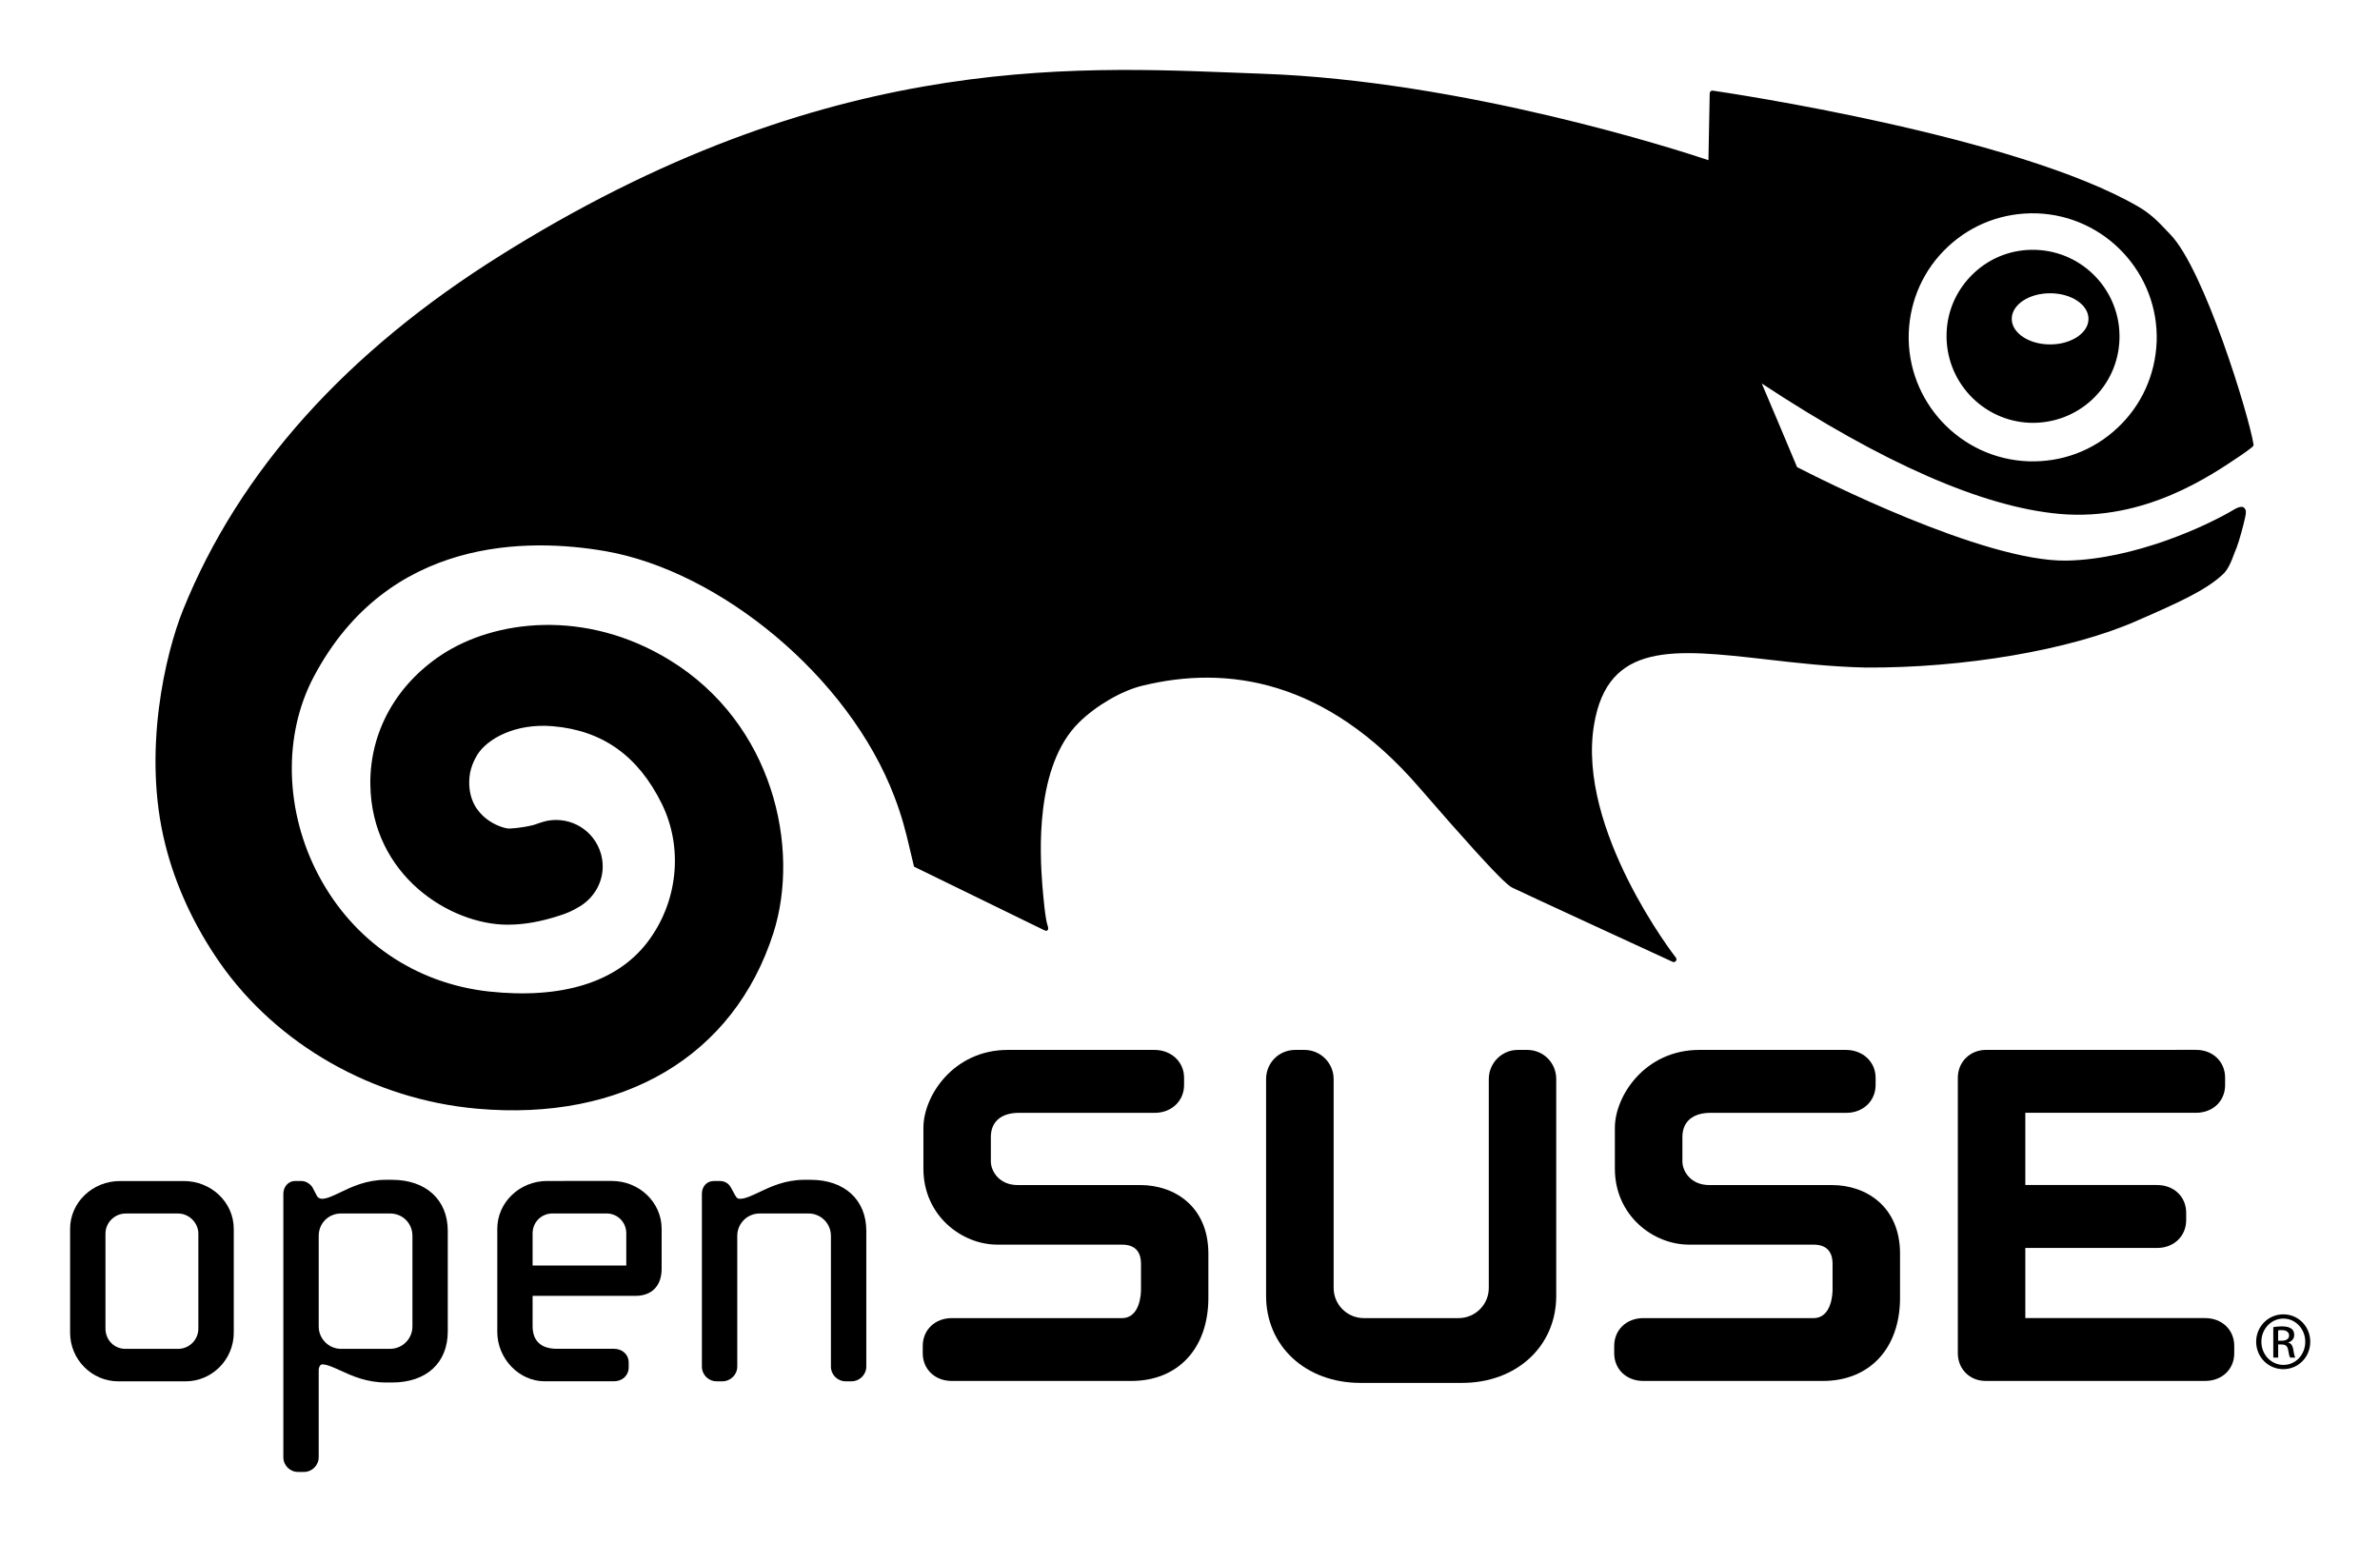
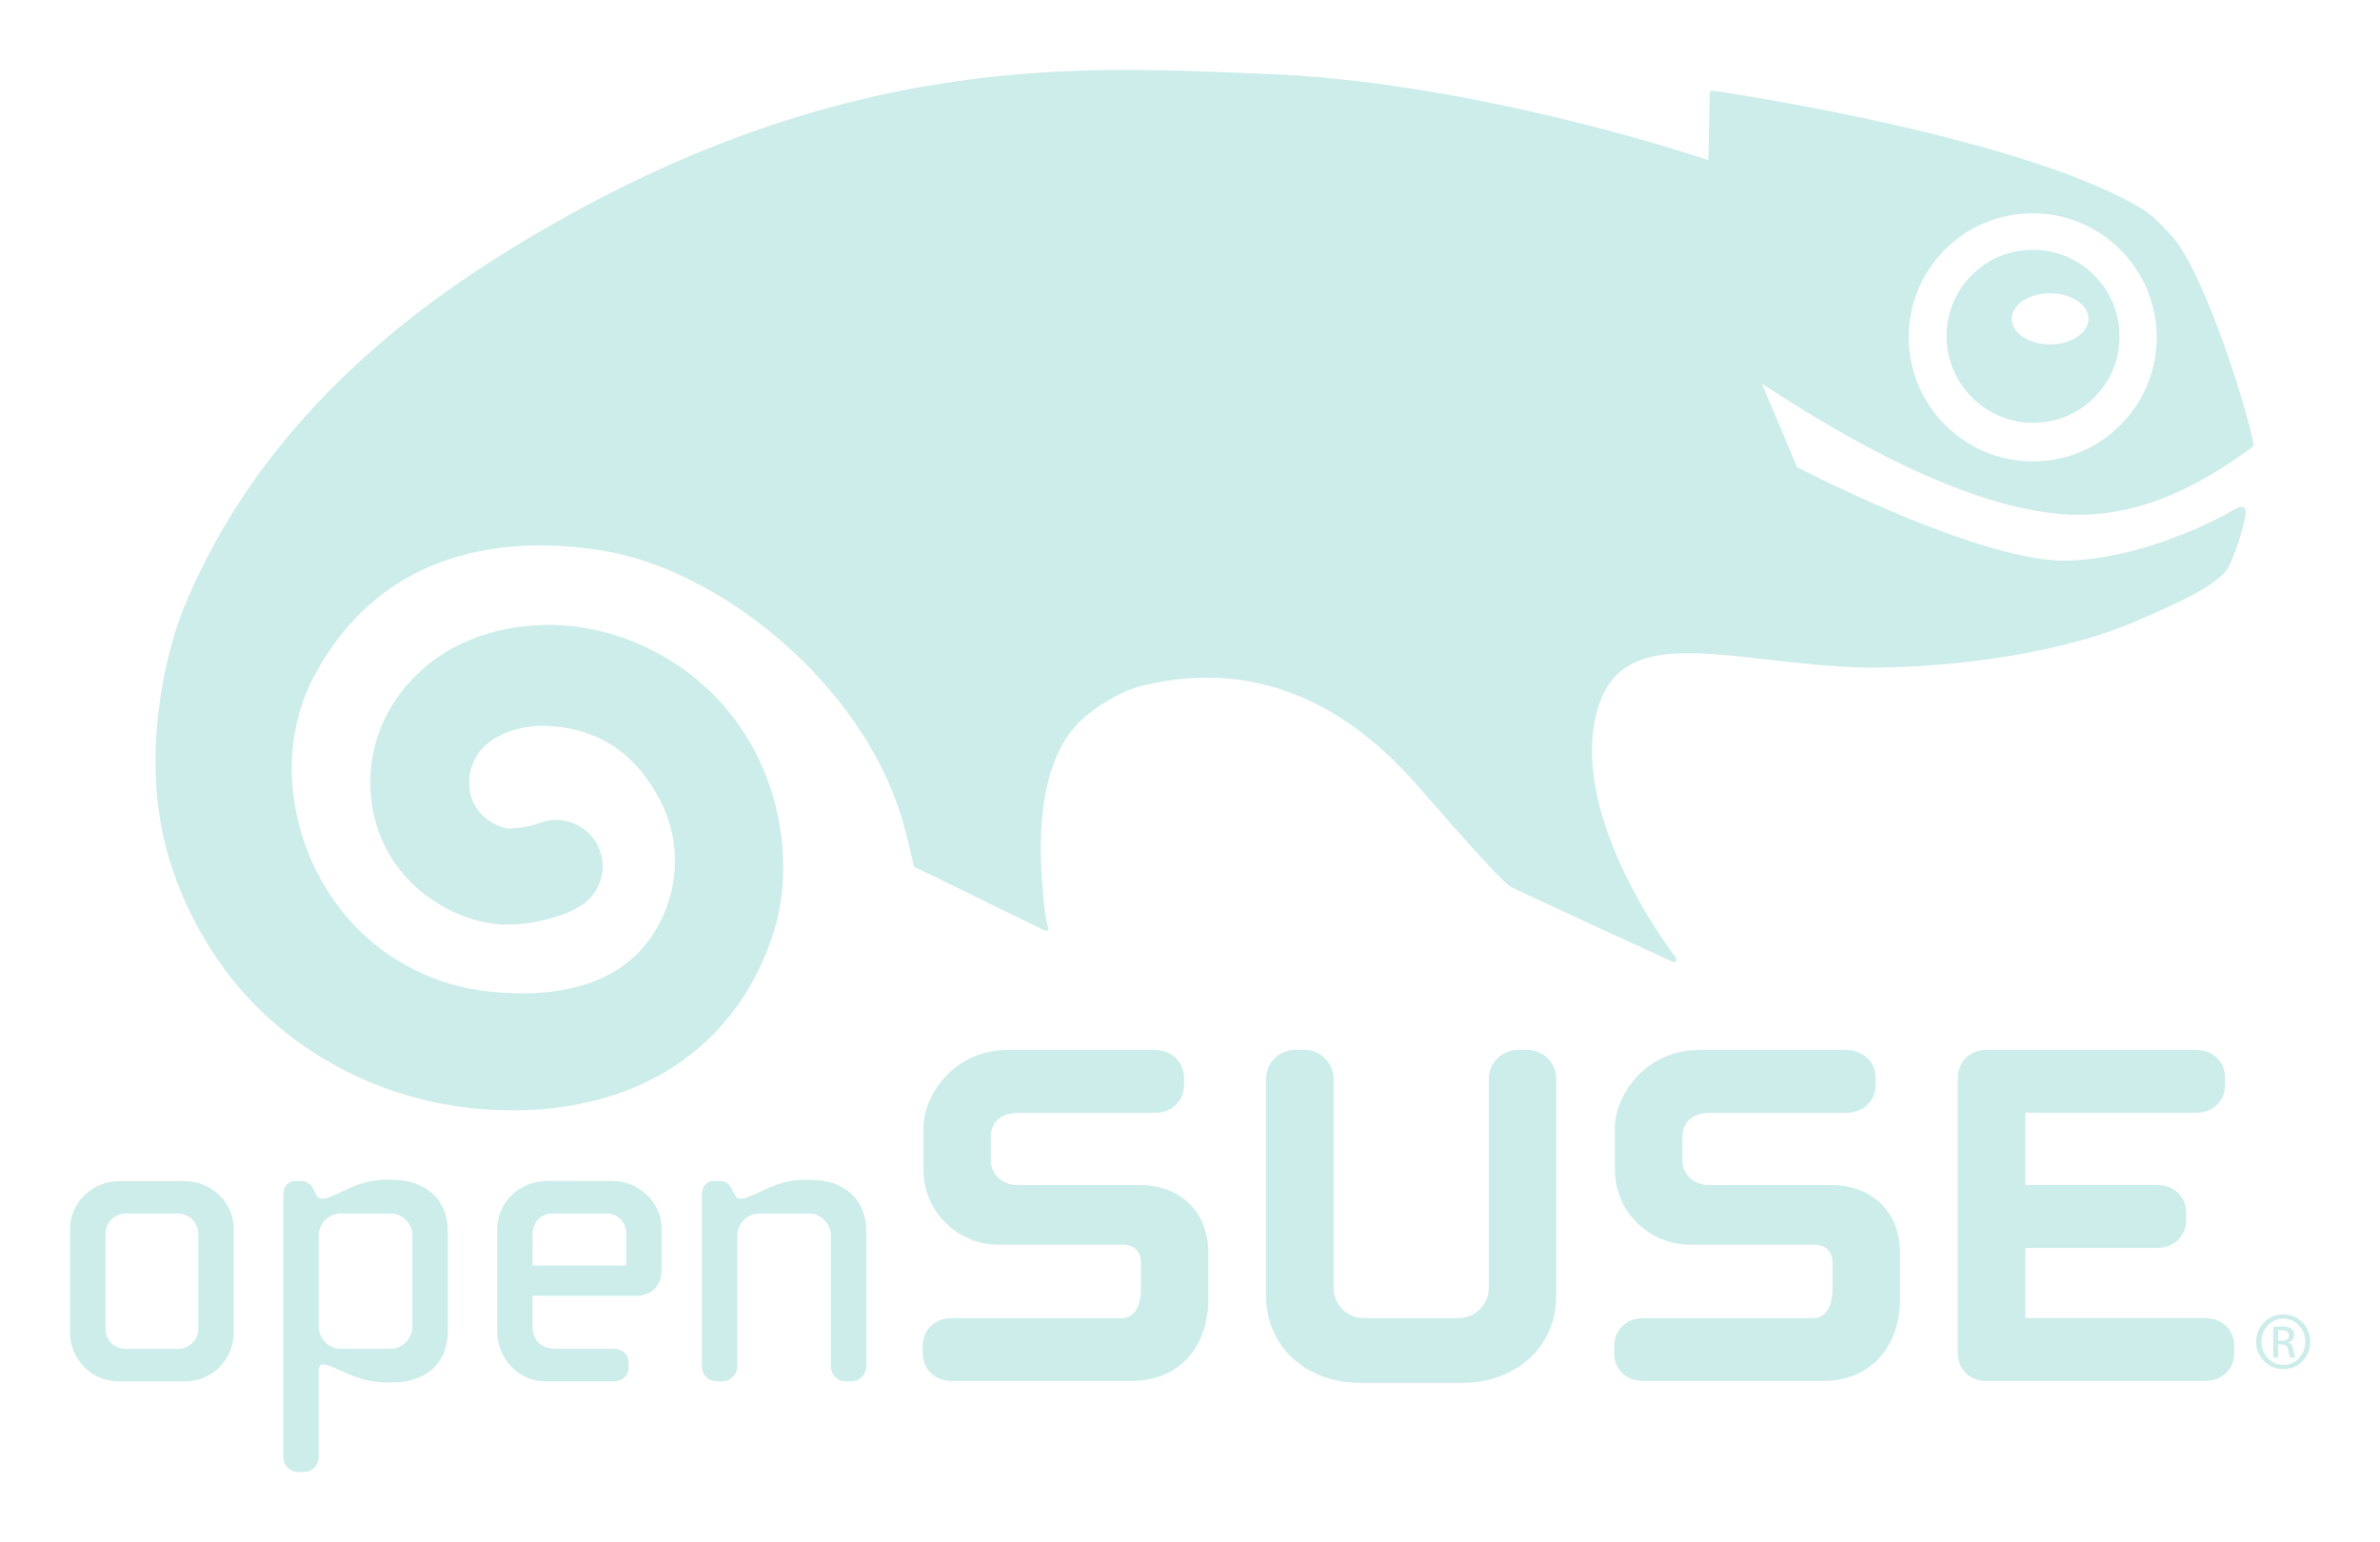
- <svg xmlns="http://www.w3.org/2000/svg" version="1.1" viewBox="0 0 340 220.3">
-   <g transform="translate(-232.86 -406.35)">
-     <path id="Geeko" d="m523.71 442.05c-3.311-.119-6.451 1.051-8.85 3.301-2.399 2.25-3.815 5.298-3.915 8.599-.23 6.821 5.111 12.559 11.916 12.81 3.309.1 6.465-1.07 8.878-3.32 2.41-2.261 3.795-5.311 3.901-8.599.23-6.819-5.109-12.549-11.93-12.791zm2.021 13.512c-3.031 0-5.479-1.64-5.479-3.65 0-2.029 2.448-3.66 5.479-3.66 3.031 0 5.486 1.631 5.486 3.66 0 2.01-2.457 3.65-5.486 3.65zm28.798 14.729c.089-.069.295-.251.268-.419-.685-4.279-7.059-25.029-11.884-30.019-1.329-1.359-2.394-2.699-4.55-3.96-17.454-10.171-58.863-16.309-60.803-16.59 0 0-.195-.041-.33.091-.105.102-.125.3-.125.3s-.16 8.58-.184 9.539c-4.229-1.421-34.972-11.351-63.791-12.351-24.44-.859-60.033-4.02-107.2 24.98l-1.394.868c-22.19 13.841-37.51 30.91-45.518 50.739-2.512 6.24-5.889 20.32-2.541 33.569 1.442 5.791 4.13 11.611 7.756 16.819 8.194 11.77 21.944 19.58 36.749 20.899 20.904 1.87 36.733-7.519 42.363-25.099 3.871-12.13 0-29.928-14.839-39.008-12.07-7.391-25.049-5.711-32.578-.73-6.531 4.33-10.23 11.06-10.165 18.451.151 13.11 11.444 20.078 19.564 20.099 2.359 0 4.728-.41 7.399-1.28.951-.289 1.845-.649 2.831-1.259l.309-.181.195-.13-.065.039c1.85-1.261 2.964-3.311 2.964-5.511 0-.6-.084-1.208-.256-1.821-.959-3.32-4.239-5.328-7.638-4.709l-.46.109-.621.189-.901.31c-1.87.46-3.269.5-3.569.51-.951-.061-5.625-1.461-5.625-6.58v-.07c0-1.88.754-3.199 1.17-3.92 1.454-2.28 5.435-4.518 10.814-4.05 7.059.61 12.149 4.23 15.52 11.06 3.129 6.349 2.31 14.159-2.11 19.88-4.39 5.668-12.205 8.078-22.598 6.959-10.481-1.159-19.34-7.191-24.303-16.579-4.856-9.178-5.121-20.059-.686-28.418 10.609-20.029 30.649-19.82 41.637-17.921 16.26 2.82 34.758 17.819 41.319 35.139 1.059 2.761 1.599 4.949 2.071 6.95l.709 2.99 18.37 8.969c.395.193.528.258.686.14.189-.141.081-.53.081-.53-.114-.41-.381-.789-.805-5.93-.349-4.562-1.059-17.051 5.228-23.24 2.441-2.419 6.161-4.578 9.099-5.269 12.04-2.941 26.159-.912 39.507 14.539 6.91 7.98 10.279 11.619 11.97 13.249 0 0 .385.363.589.531.223.183.369.338.695.519.558.31 22.954 10.621 22.954 10.621s.265.132.461-.11c.194-.24.01-.479.01-.479-.149-.17-14.199-18.328-11.698-33.279 1.97-11.909 11.447-10.83 24.558-9.35 4.279.5 9.152 1.059 14.196 1.172 14.084.089 29.254-2.511 38.604-6.601 6.049-2.629 9.909-4.379 12.328-6.579.87-.721 1.321-1.891 1.791-3.15l.33-.831c.391-1.021.966-3.171 1.219-4.35.102-.519.221-1.027-.209-1.359-.393-.303-1.294.24-1.294.24-4.106 2.471-14.369 7.151-23.965 7.35-11.914.24-36.054-12.061-38.555-13.36-1.674-3.986-3.346-7.972-5.044-11.948 17.27 11.379 31.594 17.668 42.559 18.638 12.207 1.087 21.723-5.572 25.853-8.343.541-.359 1.08-.762 1.576-1.149zm-48.992-16.369c.175-4.73 2.155-9.12 5.614-12.34 3.46-3.231 7.975-4.9 12.708-4.749 9.76.349 17.43 8.589 17.095 18.338-.184 4.73-2.164 9.12-5.614 12.33-3.46 3.25-7.964 4.92-12.719 4.76-9.75-.36-17.411-8.58-17.084-18.338z" clip-rule="evenodd" fill-rule="evenodd" />
-     <path d="m376.84 556.36c-7.784 0-12.065 6.58-12.065 11.13v5.84c0 6.7 5.474 10.851 10.55 10.851h17.819c2.245 0 2.715 1.47 2.715 2.71v3.769c0 .4-.081 4.02-2.715 4.02h-24.303c-2.415 0-4.16 1.68-4.16 3.979v1.042c0 2.291 1.745 3.96 4.16 3.96h25.624c6.698 0 11.02-4.66 11.02-11.879v-6.302c0-6.779-4.87-9.809-9.706-9.809h-17.533c-2.639 0-3.836-1.98-3.836-3.38v-3.48c0-2.191 1.464-3.46 4.025-3.46h19.408c2.38 0 4.171-1.71 4.171-3.971v-1.04c0-2.269-1.821-3.981-4.251-3.981h-20.922z" />
-     <path d="m449.7 556.36c-2.301 0-4.155 1.87-4.155 4.171v29.838c0 2.39-1.95 4.311-4.311 4.311h-13.545c-2.369 0-4.309-1.921-4.309-4.311v-29.838c0-2.301-1.87-4.171-4.169-4.171h-1.31c-2.334 0-4.171 1.842-4.171 4.171v30.968c0 7.21 5.674 12.44 13.489 12.44h14.485c7.805 0 13.475-5.228 13.475-12.44v-30.968c0-2.329-1.829-4.171-4.16-4.171h-1.319z" />
-     <path d="m475.63 556.36c-7.78 0-12.074 6.58-12.074 11.13v5.84c0 6.7 5.484 10.851 10.564 10.851h17.814c2.248 0 2.72 1.47 2.72 2.71v3.769c0 .4-.081 4.02-2.72 4.02h-24.314c-2.405 0-4.16 1.68-4.16 3.979v1.042c0 2.291 1.756 3.96 4.16 3.96h25.633c6.7 0 11.041-4.66 11.041-11.879v-6.302c0-6.779-4.885-9.809-9.72-9.809h-17.533c-2.647 0-3.839-1.98-3.839-3.38v-3.48c0-2.191 1.464-3.46 4.025-3.46h19.419c2.375 0 4.158-1.71 4.158-3.971v-1.04c0-2.269-1.819-3.981-4.26-3.981h-20.913z" />
-     <path d="m512.55 560.34v39.358c0 2.259 1.705 3.96 3.964 3.96h31.364c2.415 0 4.16-1.67 4.16-3.96v-1.042c0-2.299-1.745-3.979-4.16-3.979h-25.687v-10.02h18.822c2.41 0 4.16-1.691 4.16-3.981v-1.04c0-2.301-1.75-3.971-4.16-3.971h-18.822v-10.32h24.382c2.406 0 4.16-1.659 4.16-3.971v-1.04c0-2.301-1.754-3.982-4.16-3.981l-29.968 3e-3c-2.306 0-4.055 1.715-4.055 3.984z" />
-     <g transform="matrix(1.7539 0 0 1.7539 -611.6 -134.13)" stroke-width="0">
-       <path d="m491.25 404.37c-2.241 0-4.065 1.744-4.065 3.894v8.461c0 2.184 1.765 3.963 3.929 3.963h5.473c2.164 0 3.929-1.779 3.929-3.963v-8.461c0-2.149-1.825-3.894-4.065-3.894h-5.201zm-1.184 12.019v-7.726c0-.906.744-1.647 1.654-1.647h4.264c.89 0 1.648.758 1.648 1.647v7.726c0 .912-.738 1.653-1.648 1.653h-4.296c-.912 0-1.622-.725-1.622-1.653z" />
-       <path d="m512.91 404.27c-1.578 0-2.768.564-3.723 1.026-.582.279-1.086.52-1.477.52-.177 0-.328-.08-.408-.211l-.364-.696c-.091-.183-.456-.541-.907-.541h-.541c-.52 0-.936.467-.936 1.037v21.461c0 .673.531 1.203 1.203 1.203h.468c.667 0 1.209-.536 1.209-1.203v-7.121c0-.211.137-.439.276-.439.391 0 .895.229 1.477.496.955.439 2.145.98 3.723.98h.505c2.794 0 4.532-1.597 4.532-4.162v-8.192c0-2.526-1.775-4.157-4.532-4.157h-.505zm-5.475 11.952v-7.39c0-1.021.798-1.818 1.818-1.818h3.997c1.021 0 1.818.798 1.818 1.818v7.39c0 1.003-.818 1.818-1.818 1.818h-3.997c-1.001 0-1.818-.815-1.818-1.818z" />
-       <path d="m521.98 408.26v8.398c0 2.178 1.768 4.025 3.854 4.025h5.647c0.698 0 1.203-0.484 1.203-1.141v-0.37c0-0.661-0.505-1.135-1.203-1.135h-4.639c-1.3 0-1.986-0.639-1.986-1.854v-2.457h8.369c1.346 0 2.142-0.821 2.142-2.212v-3.256c0-2.149-1.822-3.894-4.054-3.894l-5.273 1e-3c-2.24 2e-3 -4.06 1.745-4.06 3.895zm2.877 0.371c0-0.907 0.713-1.619 1.621-1.619h4.396c0.906 0 1.613 0.712 1.613 1.619v2.622h-7.631c1e-3 -0.342 1e-3 -2.622 1e-3 -2.622z" />
-       <path d="m547 404.27c-1.573 0-2.76.564-3.718 1.021-.596.28-1.105.525-1.521.525-.183 0-.257-.023-.399-.269l-.331-.604c-.19-.382-.513-.575-.949-.575h-.465c-.562 0-.972.438-.972 1.037v14.077c0 .667.527 1.203 1.206 1.203h.465c.667 0 1.211-.542 1.211-1.203v-10.65c0-.998.815-1.818 1.813-1.818h3.999c1.001 0 1.816.82 1.816 1.818v10.65c0 .667.53 1.203 1.203 1.203h.47c.667 0 1.209-.542 1.209-1.203v-11.055c0-2.526-1.776-4.157-4.535-4.157h-.502z" />
-     </g>
-     <g transform="matrix(1.7539 0 0 1.7539 -611.6 -134.13)">
-       <path d="m667.46 415.23c1.218 0 2.188.99 2.188 2.229 0 1.257-.971 2.237-2.198 2.237-1.218 0-2.208-.98-2.208-2.237 0-1.238.99-2.229 2.208-2.229h.01zm-.01.346c-.98 0-1.782.842-1.782 1.882 0 1.06.802 1.891 1.792 1.891.99.011 1.782-.831 1.782-1.881s-.792-1.892-1.782-1.892h-.01zm-.416 3.179h-.396v-2.485c.208-.03.406-.06.703-.06.377 0 .624.079.772.188.149.108.229.276.229.515 0 .326-.218.524-.485.604v.021c.218.039.366.237.416.604.06.387.118.535.158.614h-.416c-.06-.079-.119-.307-.168-.634-.06-.316-.218-.436-.535-.436h-.277v1.069zm0-1.377h.287c.327 0 .604-.118.604-.426 0-.218-.158-.436-.604-.436-.129 0-.218.01-.287.021v.841z" />
-     </g>
+ <svg xmlns="http://www.w3.org/2000/svg" viewBox="0 0 340 220.3">
+   <g fill="#ccedea">
+     <path d="M290.85 35.7c-3.311-.12-6.45 1.05-8.85 3.3s-3.815 5.3-3.915 8.6c-.23 6.82 5.111 12.559 11.916 12.81 3.31.1 6.465-1.07 8.878-3.32a12.25 12.25 0 0 0 3.901-8.6c.23-6.818-5.109-12.548-11.93-12.79m2.02 13.512c-3.03 0-5.479-1.64-5.479-3.65 0-2.029 2.449-3.66 5.48-3.66 3.03 0 5.486 1.631 5.486 3.66 0 2.01-2.458 3.65-5.486 3.65m28.798 14.729c.09-.07.296-.251.269-.42-.685-4.278-7.06-25.028-11.884-30.018-1.33-1.36-2.394-2.7-4.55-3.96-17.454-10.171-58.863-16.31-60.803-16.59 0 0-.194-.041-.33.09-.104.103-.124.3-.124.3s-.16 8.58-.184 9.54c-4.229-1.42-34.972-11.351-63.791-12.351-24.44-.86-60.033-4.02-107.2 24.98l-1.394.868c-22.19 13.841-37.51 30.91-45.518 50.74-2.512 6.24-5.89 20.32-2.542 33.568 1.442 5.791 4.13 11.611 7.756 16.82 8.194 11.77 21.944 19.58 36.749 20.898 20.904 1.87 36.733-7.519 42.363-25.099 3.87-12.13 0-29.928-14.84-39.008-12.07-7.39-25.048-5.71-32.577-.73-6.531 4.33-10.23 11.06-10.165 18.451.15 13.11 11.444 20.078 19.564 20.1 2.359 0 4.728-.41 7.4-1.28.95-.29 1.844-.65 2.83-1.26l.309-.18.194-.13-.065.038c1.85-1.261 2.964-3.311 2.964-5.51q.001-.902-.256-1.821c-.959-3.32-4.239-5.328-7.638-4.71l-.46.11-.62.189-.902.31c-1.87.46-3.269.5-3.569.51-.95-.06-5.624-1.46-5.624-6.58v-.07c0-1.88.754-3.199 1.17-3.92 1.454-2.28 5.435-4.518 10.814-4.05 7.059.61 12.149 4.23 15.52 11.06 3.128 6.35 2.31 14.16-2.11 19.88-4.39 5.669-12.205 8.079-22.598 6.96-10.481-1.16-19.34-7.191-24.303-16.58-4.857-9.177-5.122-20.058-.686-28.417 10.609-20.03 30.649-19.82 41.637-17.921 16.26 2.82 34.758 17.819 41.319 35.139 1.06 2.76 1.6 4.95 2.071 6.95l.709 2.99 18.37 8.97c.394.192.528.258.685.14.19-.14.081-.53.081-.53-.114-.41-.38-.789-.805-5.93-.349-4.561-1.059-17.05 5.229-23.24 2.441-2.418 6.16-4.577 9.099-5.268 12.04-2.941 26.159-.912 39.507 14.54 6.91 7.98 10.279 11.618 11.97 13.248 0 0 .385.364.589.532.223.183.369.337.694.519.558.31 22.954 10.62 22.954 10.62s.266.132.462-.11c.193-.24.01-.479.01-.479-.15-.17-14.2-18.328-11.698-33.279 1.97-11.909 11.447-10.83 24.558-9.35 4.279.5 9.151 1.06 14.196 1.172 14.084.09 29.254-2.511 38.604-6.601 6.049-2.63 9.909-4.38 12.328-6.579.87-.72 1.32-1.89 1.79-3.15l.33-.831c.391-1.021.966-3.171 1.219-4.35.102-.519.22-1.027-.209-1.36-.392-.302-1.294.241-1.294.241-4.106 2.471-14.37 7.15-23.965 7.35-11.914.24-36.054-12.06-38.555-13.36-1.674-3.985-3.346-7.972-5.044-11.947 17.27 11.379 31.594 17.668 42.56 18.638 12.206 1.087 21.722-5.573 25.852-8.344.54-.36 1.08-.762 1.576-1.148zm-48.992-16.369c.176-4.73 2.156-9.12 5.615-12.34 3.46-3.23 7.974-4.9 12.708-4.75 9.76.35 17.43 8.59 17.095 18.339-.184 4.73-2.165 9.12-5.614 12.33-3.46 3.25-7.965 4.92-12.72 4.76-9.75-.36-17.41-8.58-17.084-18.338z" clip-rule="evenodd" fill-rule="evenodd" />
+     <path d="M143.98 150.01c-7.784 0-12.065 6.58-12.065 11.13v5.84c0 6.7 5.474 10.851 10.55 10.851h17.819c2.245 0 2.715 1.47 2.715 2.71v3.769c0 .4-.081 4.02-2.715 4.02h-24.303c-2.415 0-4.16 1.68-4.16 3.98v1.041c0 2.29 1.745 3.96 4.16 3.96h25.624c6.698 0 11.02-4.66 11.02-11.879v-6.301c0-6.779-4.87-9.81-9.706-9.81h-17.533c-2.64 0-3.835-1.98-3.835-3.38v-3.479c0-2.19 1.464-3.46 4.025-3.46h19.408c2.38 0 4.17-1.71 4.17-3.971v-1.04c0-2.27-1.82-3.981-4.25-3.981zm72.86 0a4.16 4.16 0 0 0-4.155 4.17v29.839c0 2.39-1.95 4.31-4.31 4.31h-13.546a4.31 4.31 0 0 1-4.309-4.31V154.18a4.174 4.174 0 0 0-4.169-4.171h-1.31a4.135 4.135 0 0 0-4.17 4.17v30.971c0 7.21 5.673 12.44 13.488 12.44h14.485c7.805 0 13.475-5.228 13.475-12.44v-30.97c0-2.33-1.829-4.171-4.16-4.171zm25.93 0c-7.78 0-12.074 6.58-12.074 11.13v5.84c0 6.7 5.484 10.851 10.564 10.851h17.814c2.249 0 2.72 1.47 2.72 2.71v3.769c0 .4-.08 4.02-2.72 4.02H234.76c-2.404 0-4.16 1.68-4.16 3.98v1.041c0 2.29 1.756 3.96 4.16 3.96h25.633c6.7 0 11.041-4.66 11.041-11.879v-6.301c0-6.779-4.884-9.81-9.72-9.81h-17.533c-2.647 0-3.84-1.98-3.84-3.38v-3.479c0-2.19 1.465-3.46 4.026-3.46h19.419c2.375 0 4.158-1.71 4.158-3.971v-1.04c0-2.27-1.818-3.981-4.26-3.981zm36.92 3.98v39.358c0 2.259 1.705 3.96 3.964 3.96h31.364c2.415 0 4.16-1.67 4.16-3.96v-1.042c0-2.3-1.745-3.98-4.16-3.98H289.33v-10.02h18.822c2.41 0 4.16-1.69 4.16-3.98v-1.04c0-2.302-1.75-3.971-4.16-3.971H289.33v-10.32h24.382c2.406 0 4.16-1.66 4.16-3.971v-1.04c0-2.301-1.754-3.981-4.16-3.981l-29.968.003c-2.307 0-4.055 1.715-4.055 3.984zM17.143 168.745c-3.93 0-7.13 3.058-7.13 6.83v14.839c0 3.83 3.096 6.95 6.892 6.95h9.599c3.795 0 6.891-3.12 6.891-6.95v-14.84c0-3.769-3.2-6.83-7.13-6.83zm-2.076 21.08v-13.551a2.903 2.903 0 0 1 2.9-2.889h7.48c1.56 0 2.89 1.33 2.89 2.889v13.55c0 1.6-1.295 2.9-2.89 2.9h-7.535c-1.6 0-2.845-1.272-2.845-2.9m40.066-21.255c-2.768 0-4.855.99-6.53 1.8-1.02.489-1.905.912-2.59.912a.82.82 0 0 1-.716-.37l-.638-1.221c-.16-.321-.8-.949-1.591-.949h-.95c-.911 0-1.64.82-1.64 1.819v37.64c0 1.18.93 2.11 2.11 2.11h.82c1.17 0 2.12-.94 2.12-2.11v-12.49c0-.37.24-.77.485-.77.685 0 1.57.402 2.59.87 1.675.77 3.762 1.72 6.53 1.72h.886c4.9 0 7.948-2.801 7.948-7.3v-14.368c0-4.43-3.113-7.291-7.948-7.291zm-9.603 20.963V176.57c0-1.79 1.4-3.188 3.189-3.188h7.01c1.79 0 3.189 1.4 3.189 3.188v12.962a3.19 3.19 0 0 1-3.189 3.188h-7.01a3.19 3.19 0 0 1-3.189-3.188m25.51-13.965v14.73c0 3.82 3.102 7.059 6.76 7.059h9.905c1.224 0 2.11-.849 2.11-2.001v-.65c0-1.159-.886-1.99-2.11-1.99h-8.137c-2.28 0-3.483-1.12-3.483-3.252v-4.309h14.678c2.361 0 3.757-1.44 3.757-3.88v-5.71c0-3.77-3.195-6.83-7.11-6.83l-9.248.002c-3.93.003-7.121 3.06-7.121 6.831m5.046.65c0-1.59 1.25-2.839 2.843-2.839h7.71c1.589 0 2.829 1.25 2.829 2.84v4.599H76.085zm38.836-7.648c-2.759 0-4.84.99-6.52 1.79-1.046.492-1.939.922-2.668.922-.321 0-.451-.04-.7-.472l-.58-1.06c-.334-.67-.9-1.008-1.665-1.008h-.816c-.985 0-1.705.768-1.705 1.819v24.69c0 1.17.925 2.11 2.116 2.11h.815a2.12 2.12 0 0 0 2.124-2.11v-18.68c0-1.75 1.43-3.188 3.18-3.188h7.014a3.196 3.196 0 0 1 3.185 3.188v18.68c0 1.17.93 2.11 2.11 2.11h.824a2.12 2.12 0 0 0 2.12-2.11v-19.39c0-4.43-3.114-7.29-7.953-7.29zm211.275 19.223c2.136 0 3.838 1.736 3.838 3.91 0 2.204-1.703 3.923-3.855 3.923-2.137 0-3.873-1.719-3.873-3.924 0-2.171 1.736-3.91 3.873-3.91zm-.017.607c-1.72 0-3.126 1.477-3.126 3.3 0 1.86 1.407 3.317 3.143 3.317 1.736.02 3.126-1.457 3.126-3.299s-1.39-3.318-3.126-3.318zm-.73 5.575h-.695v-4.358c.365-.053.712-.105 1.233-.105.662 0 1.095.138 1.354.33.262.189.402.484.402.903 0 .571-.382.919-.85 1.06v.036c.382.068.641.416.729 1.06.105.678.207.938.277 1.076h-.73c-.105-.138-.208-.538-.294-1.112-.105-.554-.382-.765-.938-.765h-.486v1.875zm0-2.415h.503c.574 0 1.06-.207 1.06-.747 0-.382-.277-.765-1.06-.765-.226 0-.382.018-.503.037z" />
  </g>
</svg>
